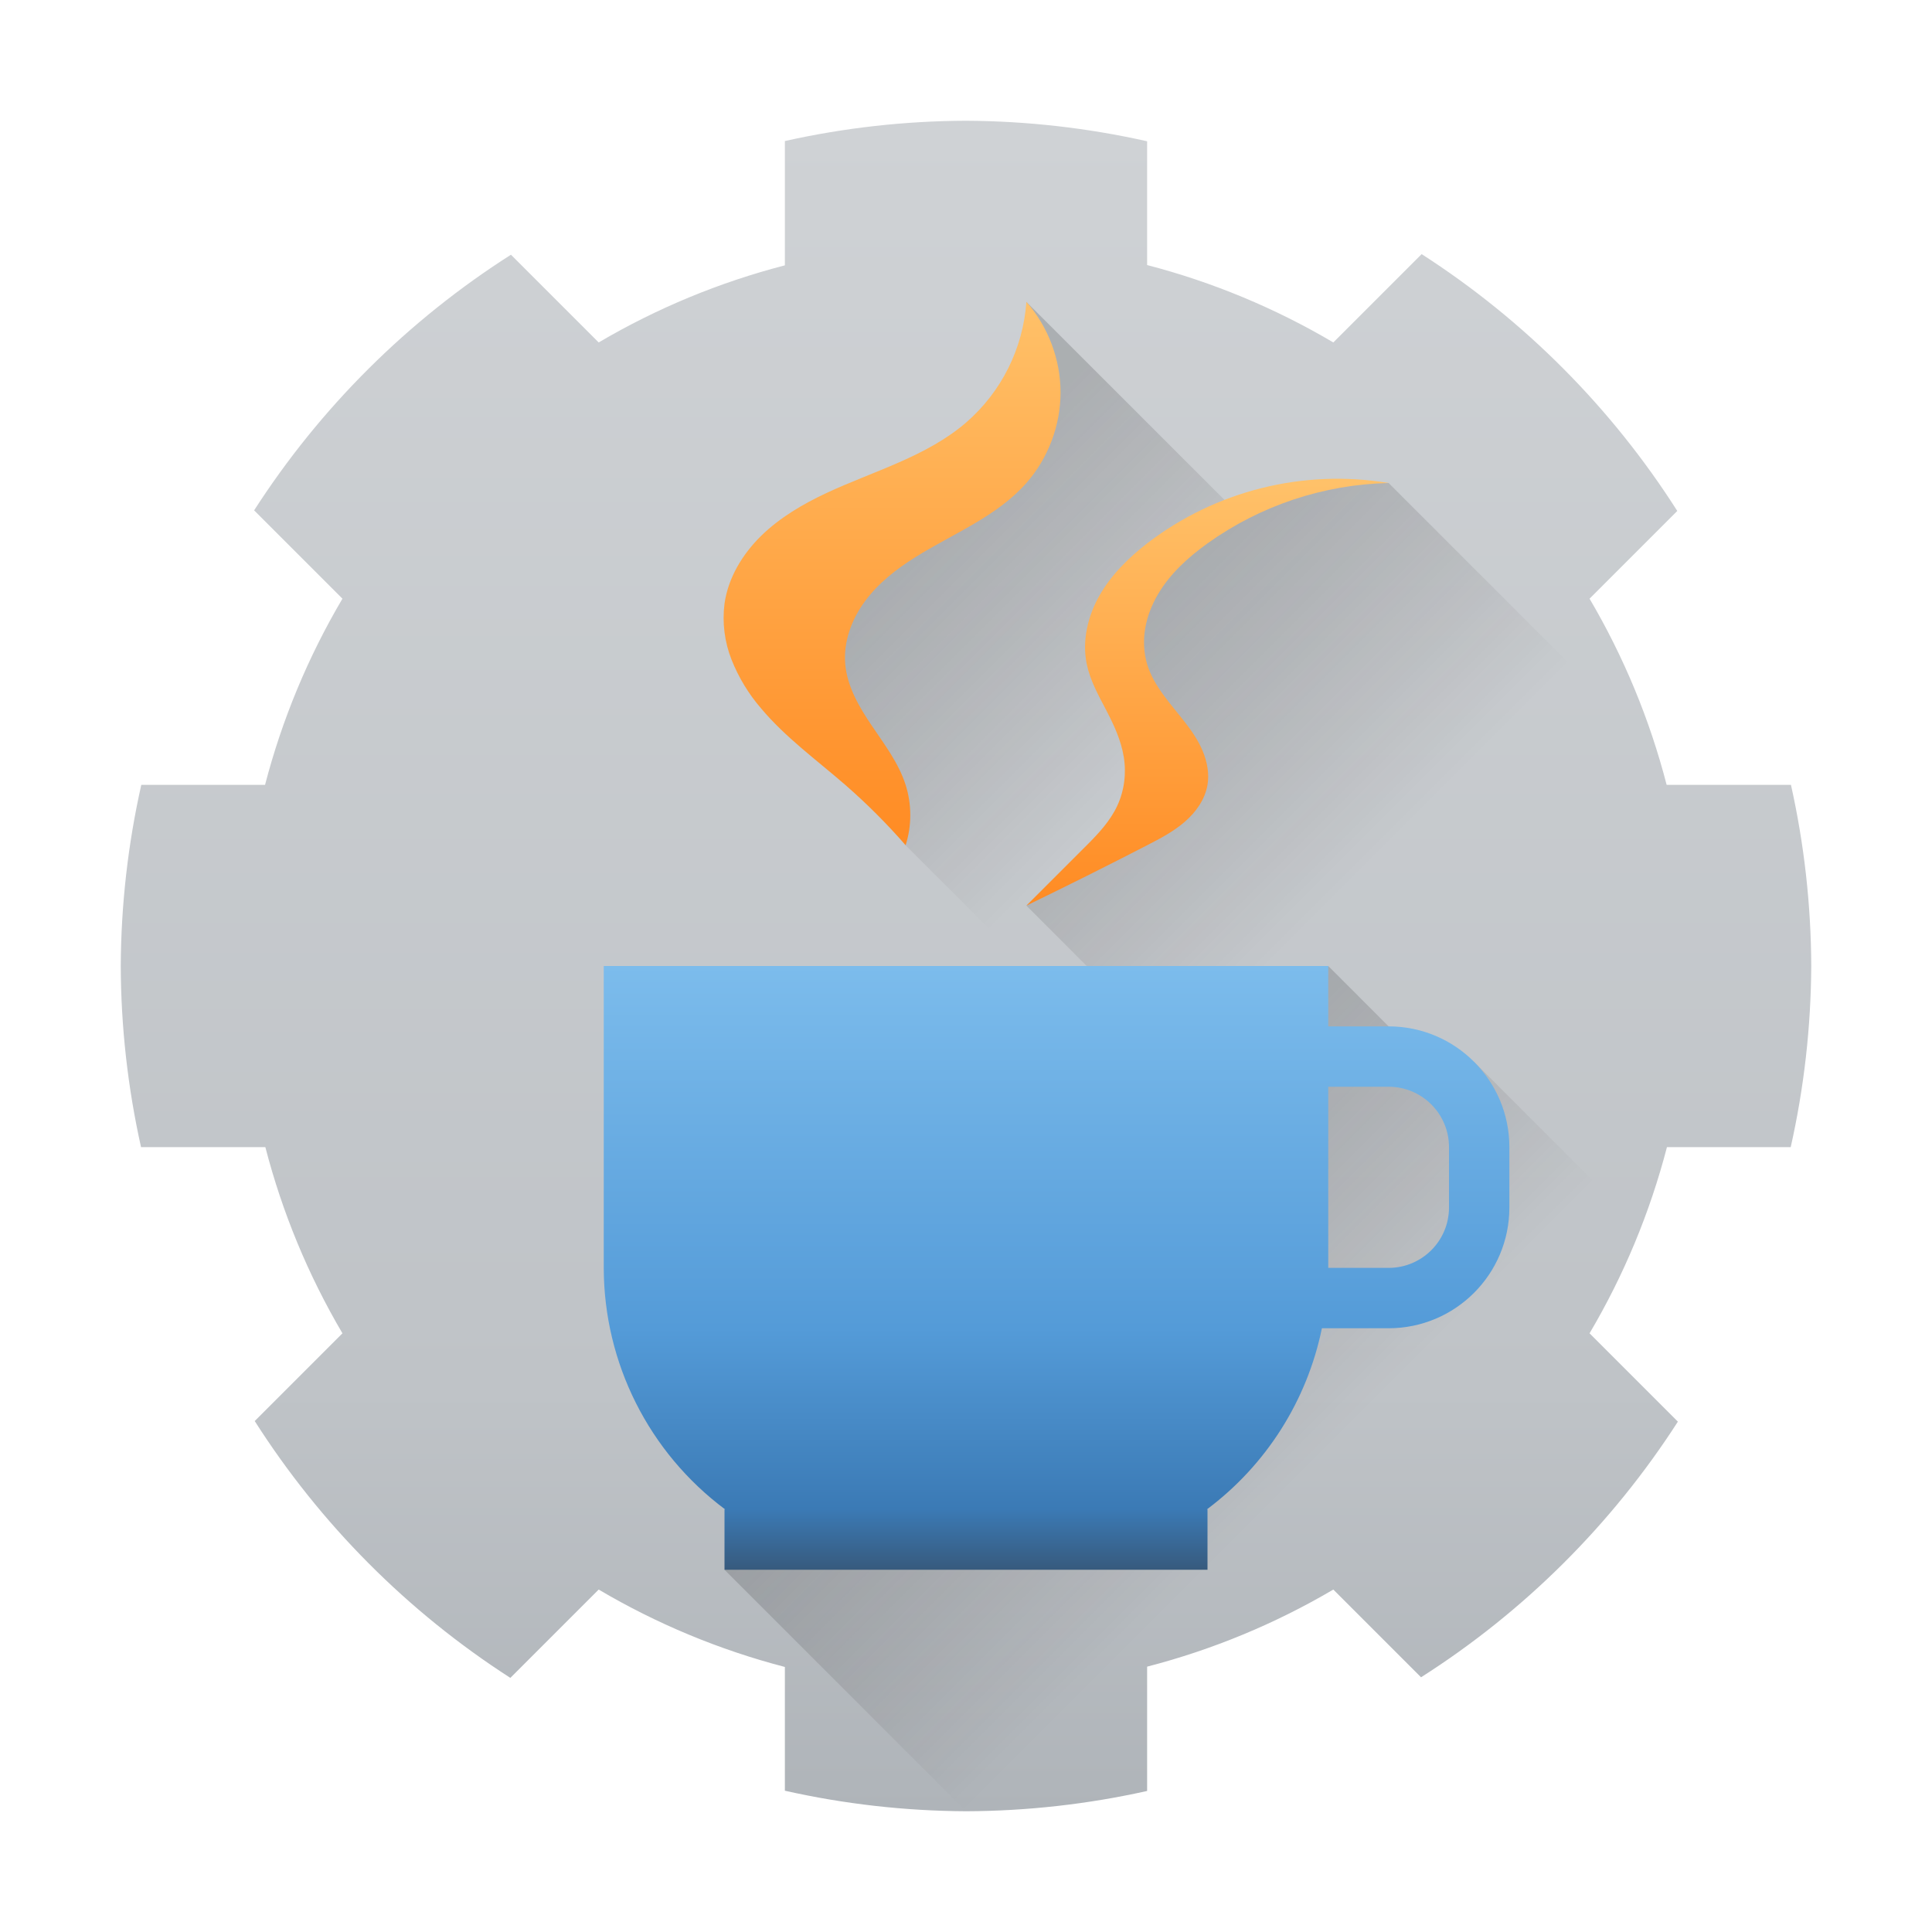
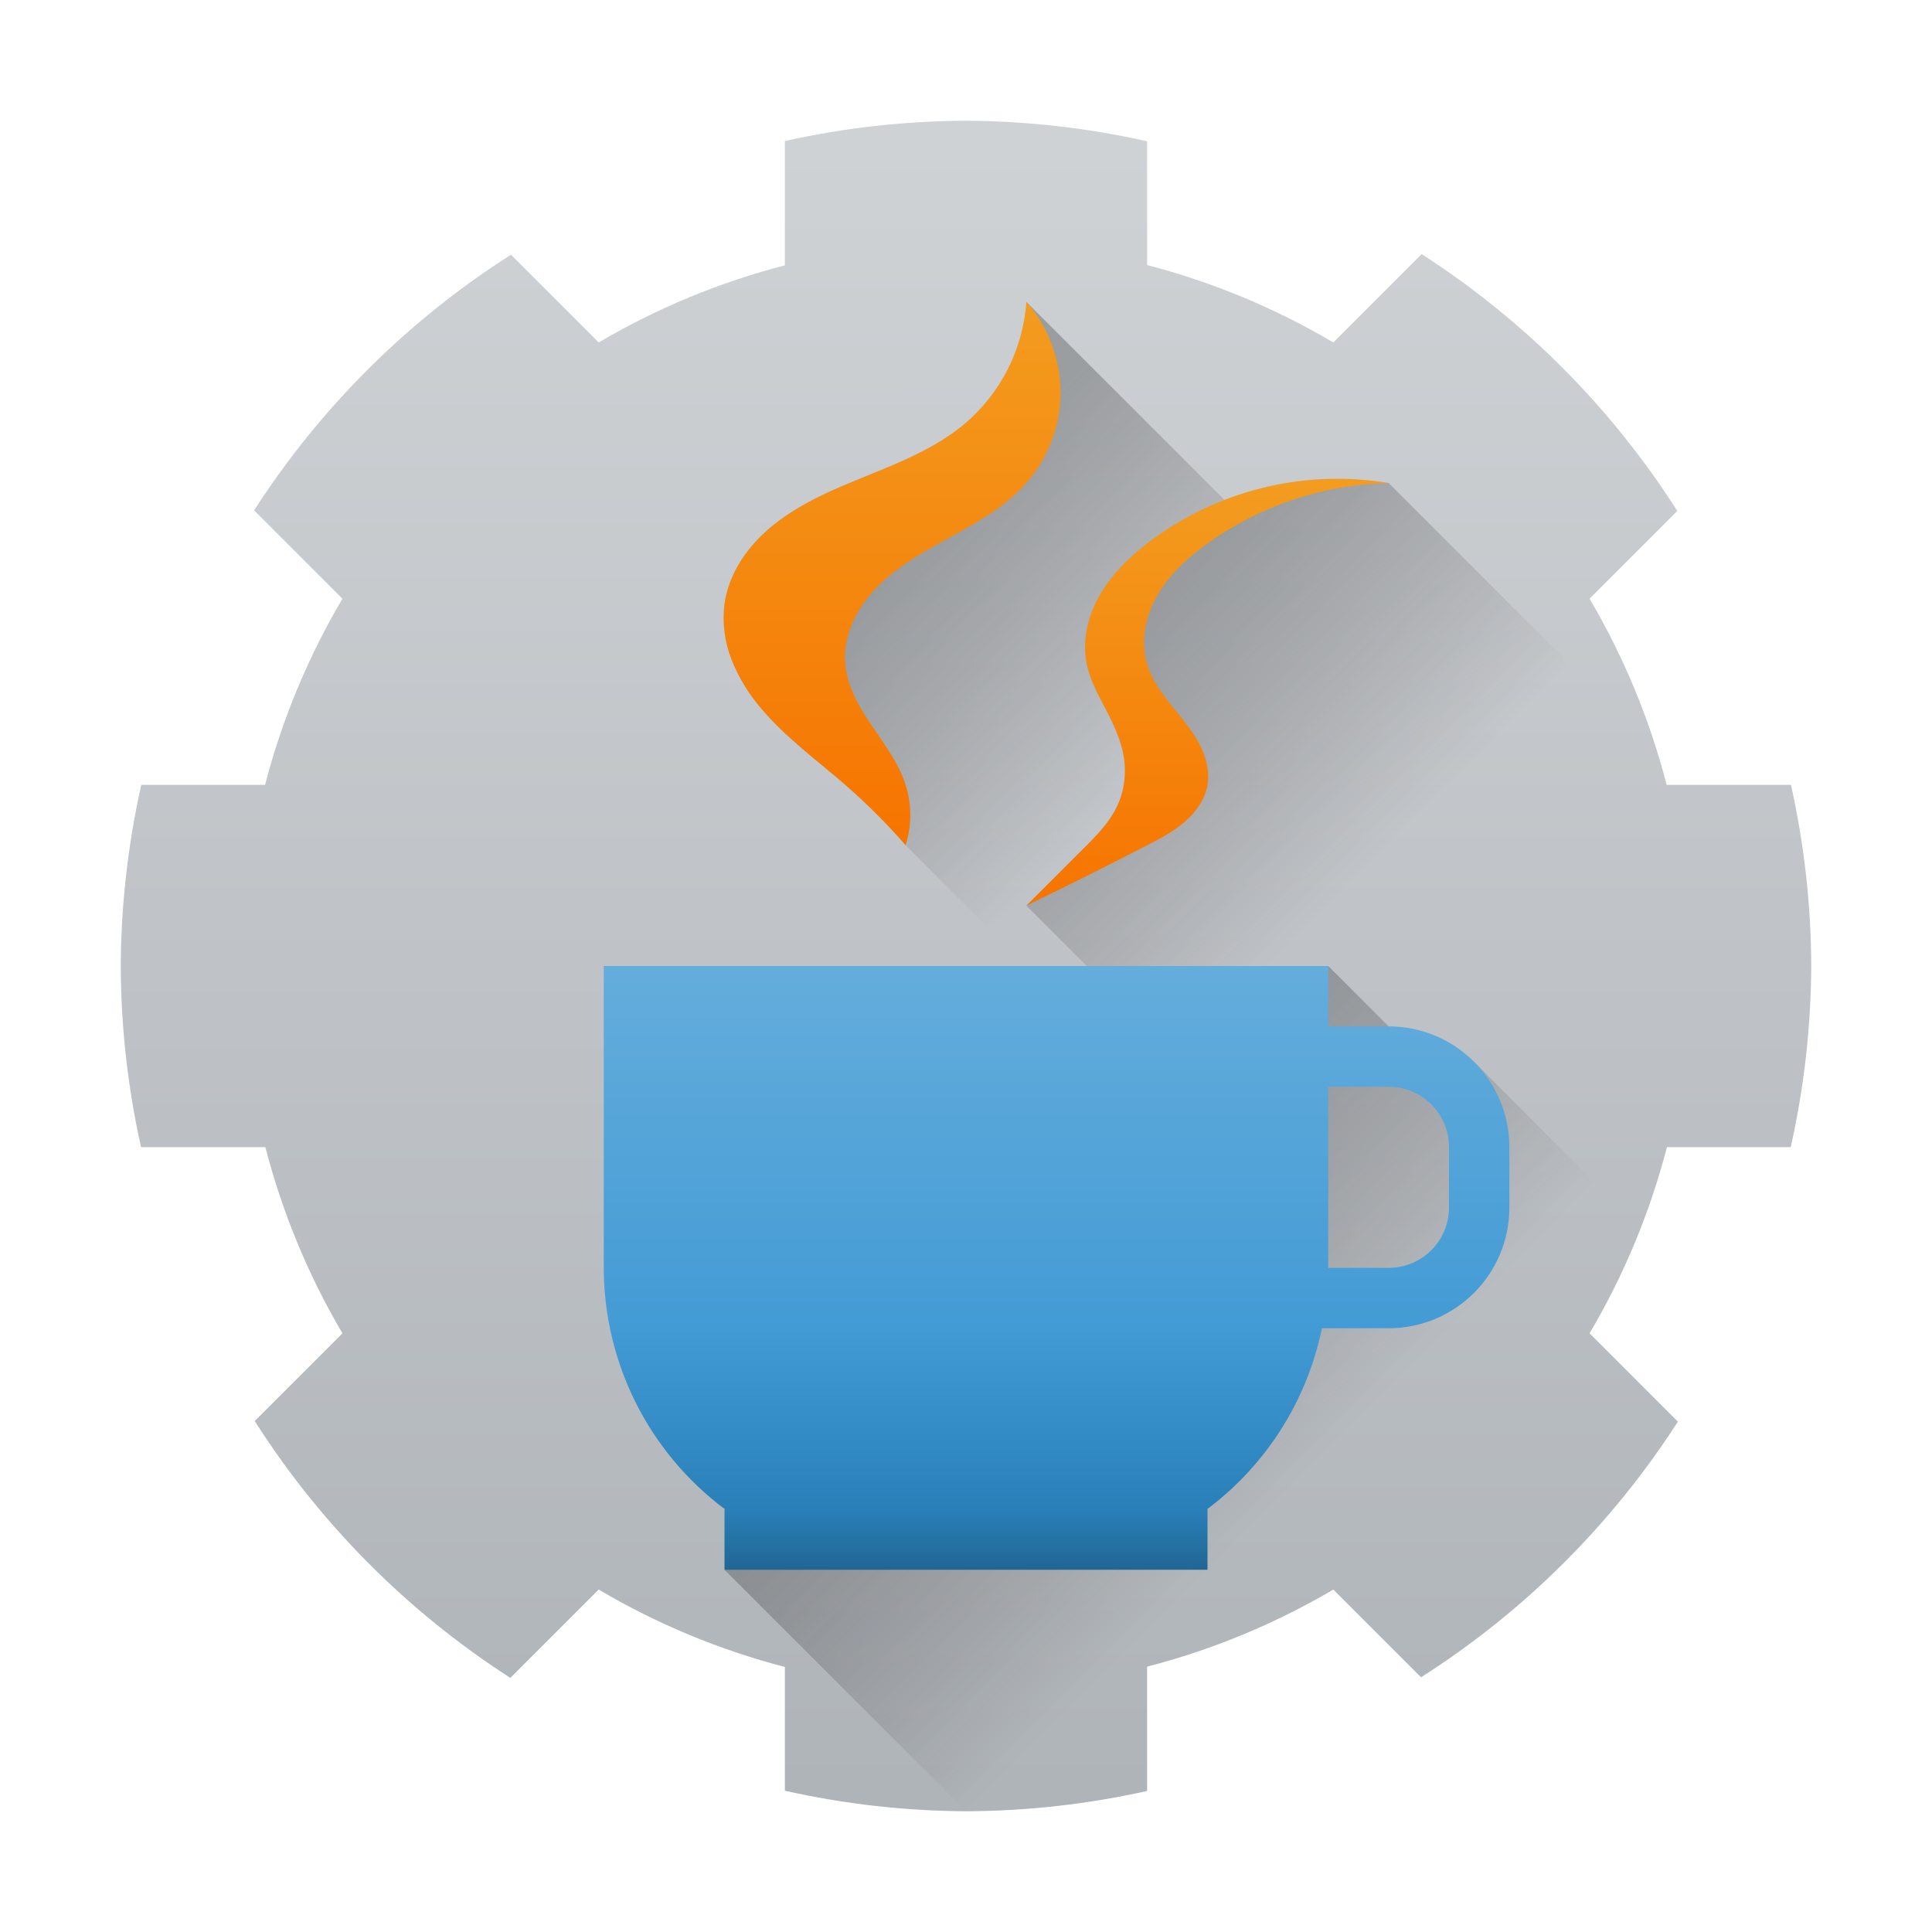
<svg xmlns="http://www.w3.org/2000/svg" xmlns:xlink="http://www.w3.org/1999/xlink" height="32" width="32">
-   <linearGradient id="c" gradientUnits="userSpaceOnUse" x1="35" x2="35" y1="30" y2="2">
+   <linearGradient id="b">
+     <stop offset="0" stop-color="#f67400" />
+     <stop offset="1" stop-color="#f39c1f" />
+   </linearGradient>
+   <linearGradient id="c" gradientTransform="rotate(-165 -22.072 16.149)" gradientUnits="userSpaceOnUse" x1="-59.445" x2="-52.373" y1="12.175" y2="38.568">
    <stop offset="0" stop-color="#afb4b9" />
-     <stop offset=".25" stop-color="#bfc3c7" />
    <stop offset="1" stop-color="#cfd2d5" />
  </linearGradient>
  <linearGradient id="i" gradientUnits="userSpaceOnUse" x1="17" x2="17" y1="26" y2="16">
-     <stop offset="0" stop-color="#375a7d" />
-     <stop offset=".1" stop-color="#3b7ab5" />
-     <stop offset=".4" stop-color="#549bd8" />
-     <stop offset="1" stop-color="#7cbcec" />
+     <stop offset="0" stop-color="#216693" />
+     <stop offset=".1" stop-color="#2980b9" />
+     <stop offset=".4" stop-color="#439bd5" />
+     <stop offset="1" stop-color="#64addc" />
  </linearGradient>
  <linearGradient id="h" gradientUnits="userSpaceOnUse" x1="12" x2="16" xlink:href="#a" y1="26" y2="30" />
  <linearGradient id="a">
    <stop offset="0" stop-color="#292c2f" />
    <stop offset="1" stop-color="#0b0000" stop-opacity="0" />
  </linearGradient>
  <linearGradient id="e" gradientUnits="userSpaceOnUse" x1="19" x2="23" xlink:href="#a" y1="10" y2="14" />
  <linearGradient id="d" gradientUnits="userSpaceOnUse" x1="14" x2="17.914" xlink:href="#a" y1="10" y2="13.914" />
  <linearGradient id="g" gradientUnits="userSpaceOnUse" x1="12" x2="12" xlink:href="#b" y1="14" y2="5" />
-   <linearGradient id="b">
-     <stop offset="0" stop-color="#ff8b23" />
-     <stop offset="1" stop-color="#ffc169" />
-   </linearGradient>
  <linearGradient id="f" gradientUnits="userSpaceOnUse" x1="22" x2="22" xlink:href="#b" y1="15" y2="8" />
  <path d="M16 2a14 14 0 0 0-3 .336v2.059a12 12 0 0 0-3.084 1.277L8.463 4.219a14 14 0 0 0-4.254 4.234l1.463 1.463A12 12 0 0 0 4.39 13H2.34A14 14 0 0 0 2 16a14 14 0 0 0 .336 3h2.059a12 12 0 0 0 1.277 3.084l-1.453 1.453a14 14 0 0 0 4.234 4.254l1.463-1.463A12 12 0 0 0 13 27.61v2.05a14 14 0 0 0 3 .34 13.997 13.997 0 0 0 3-.336v-2.059a12 12 0 0 0 3.084-1.277l1.453 1.453a14 14 0 0 0 4.254-4.234l-1.463-1.463A12 12 0 0 0 27.61 19h2.05a14 14 0 0 0 .34-3 13.997 13.997 0 0 0-.336-3h-2.059a12 12 0 0 0-1.277-3.084l1.453-1.453a14 14 0 0 0-4.234-4.254l-1.463 1.463A12 12 0 0 0 19 4.39V2.34A14 14 0 0 0 16 2z" fill="url(#c)" />
-   <path d="M15 14l2 2h1l-1-1 2.368-2-.83-3 1.863-1.6L17 5v2l-4 4z" fill="url(#d)" opacity=".2" />
-   <path d="M30 21.461l-2.73-2.73L26 18l-2-2h-6l-1-1 2.368-2-.83-3 1.863-1.6L22 8h1l7 7z" fill="url(#e)" opacity=".2" />
+   <path d="M15 14l2 2h1l-1-1 2.368-2-.83-3 1.863-1.6L17 5v2l-4 4z" fill="url(#d)" opacity=".3" />
+   <path d="M30 21.461l-2.73-2.73L26 18l-2-2h-6l-1-1 2.368-2-.83-3 1.863-1.6L22 8h1l7 7z" fill="url(#e)" opacity=".3" />
  <path d="M17 15l1-1c.196-.196.388-.402.505-.653s.153-.538.108-.81c-.044-.274-.163-.529-.291-.775-.128-.245-.266-.491-.322-.762-.08-.385.016-.793.21-1.135s.48-.624.79-.865a5.174 5.174 0 0 1 4-1 5.365 5.365 0 0 0-3 1c-.323.232-.625.507-.825.851-.1.173-.174.361-.207.558s-.025.4.032.591c.11.366.386.653.62.954.118.151.228.31.301.486s.111.372.079.56c-.041.241-.192.453-.378.613-.185.16-.404.275-.622.387-.662.342-1.33.675-2 1z" fill="url(#f)" />
  <path d="M15 14a10.26 10.26 0 0 0-1-1c-.475-.413-.991-.786-1.396-1.269a2.833 2.833 0 0 1-.487-.804A1.881 1.881 0 0 1 12 10c.06-.43.297-.82.606-1.124.31-.303.69-.526 1.082-.71C14.474 7.8 15.342 7.565 16 7a2.916 2.916 0 0 0 1-2c.361.41.566.954.566 1.5S17.361 7.59 17 8c-.49.557-1.214.837-1.843 1.231-.314.197-.612.43-.832.73-.22.298-.357.67-.325 1.039.033.375.232.713.443 1.024.21.311.443.618.557.976.103.323.103.677 0 1z" fill="url(#g)" />
-   <path d="M22 16L12 26l4 4a13.997 13.997 0 0 0 3-.336v-2.059a12 12 0 0 0 3.084-1.277l1.453 1.453a14 14 0 0 0 4.254-4.234l-1.463-1.463a12 12 0 0 0 .834-1.75l-2.748-2.748L24 18z" fill="url(#h)" opacity=".2" />
+   <path d="M22 16L12 26l4 4a13.997 13.997 0 0 0 3-.336v-2.059a12 12 0 0 0 3.084-1.277l1.453 1.453a14 14 0 0 0 4.254-4.234l-1.463-1.463a12 12 0 0 0 .834-1.75l-2.748-2.748L24 18z" fill="url(#h)" opacity=".3" />
  <path d="M10 16v5a5 5 0 0 0 2.01 4H12v1h8v-1h-.01a5 5 0 0 0 1.905-3H23a2 2 0 0 0 2-2v-1a2 2 0 0 0-2-2h-1v-1zm12 2h1a1 1 0 0 1 1 1v1a1 1 0 0 1-1 1h-1z" fill="url(#i)" />
</svg>
